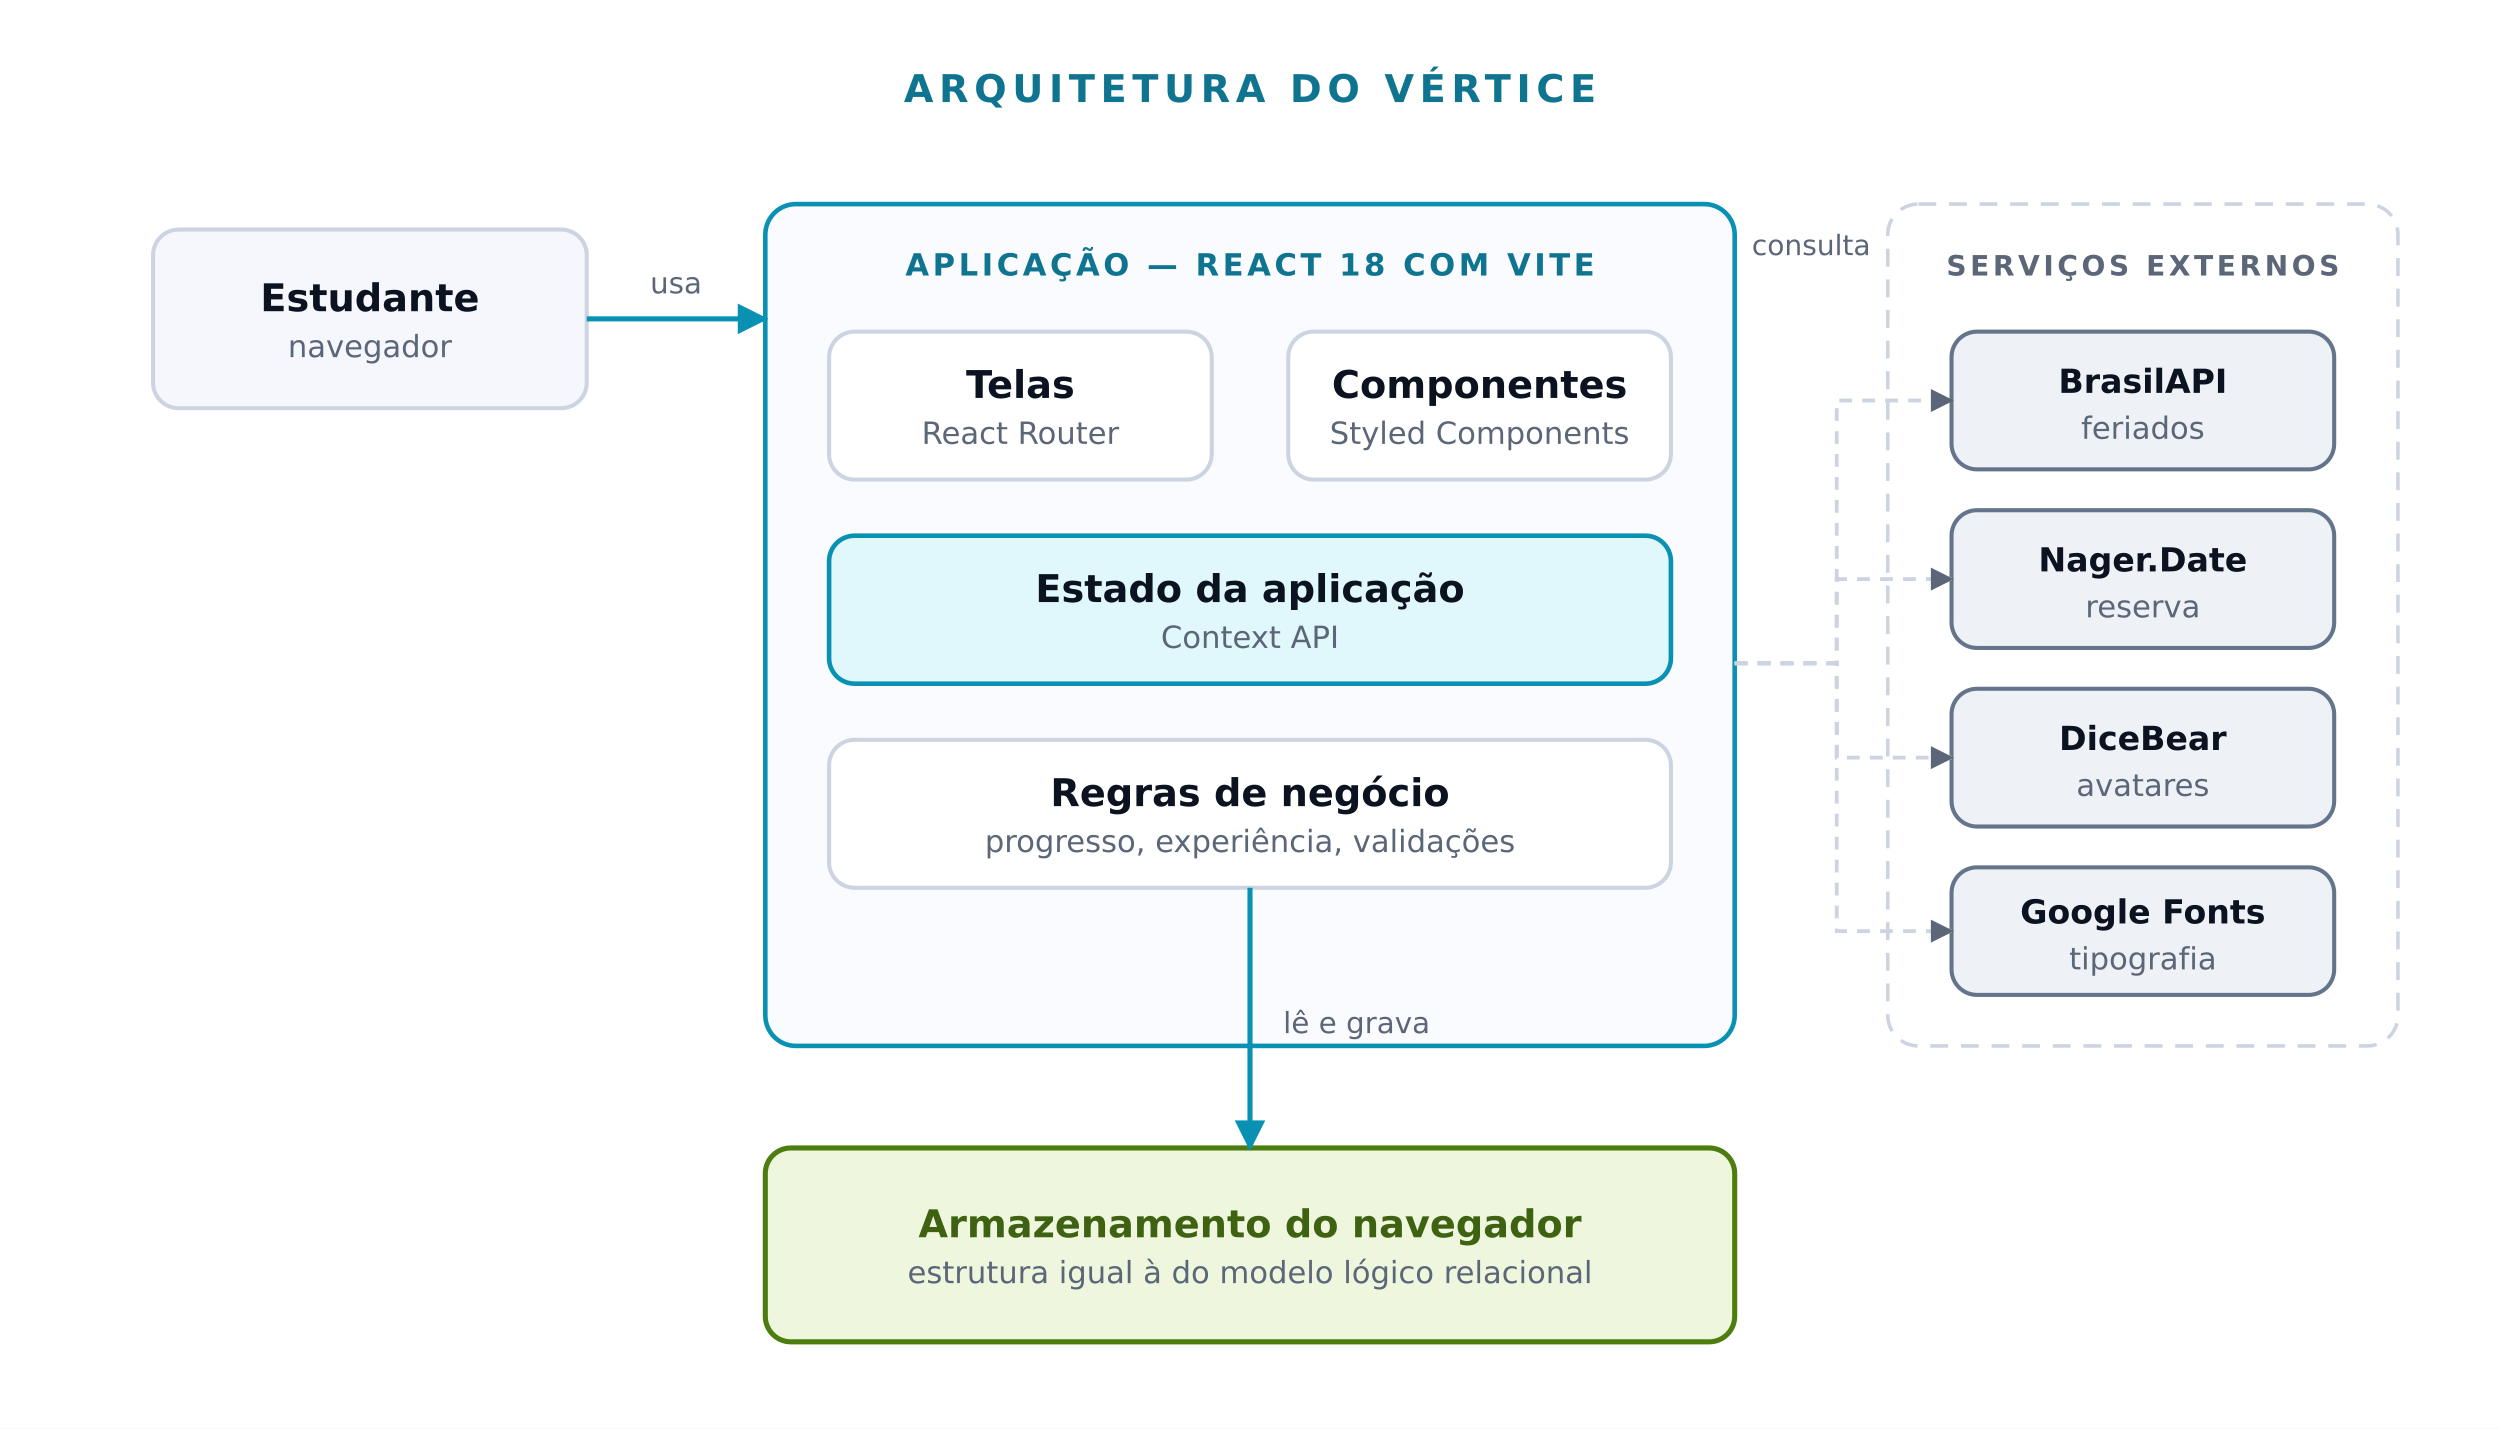
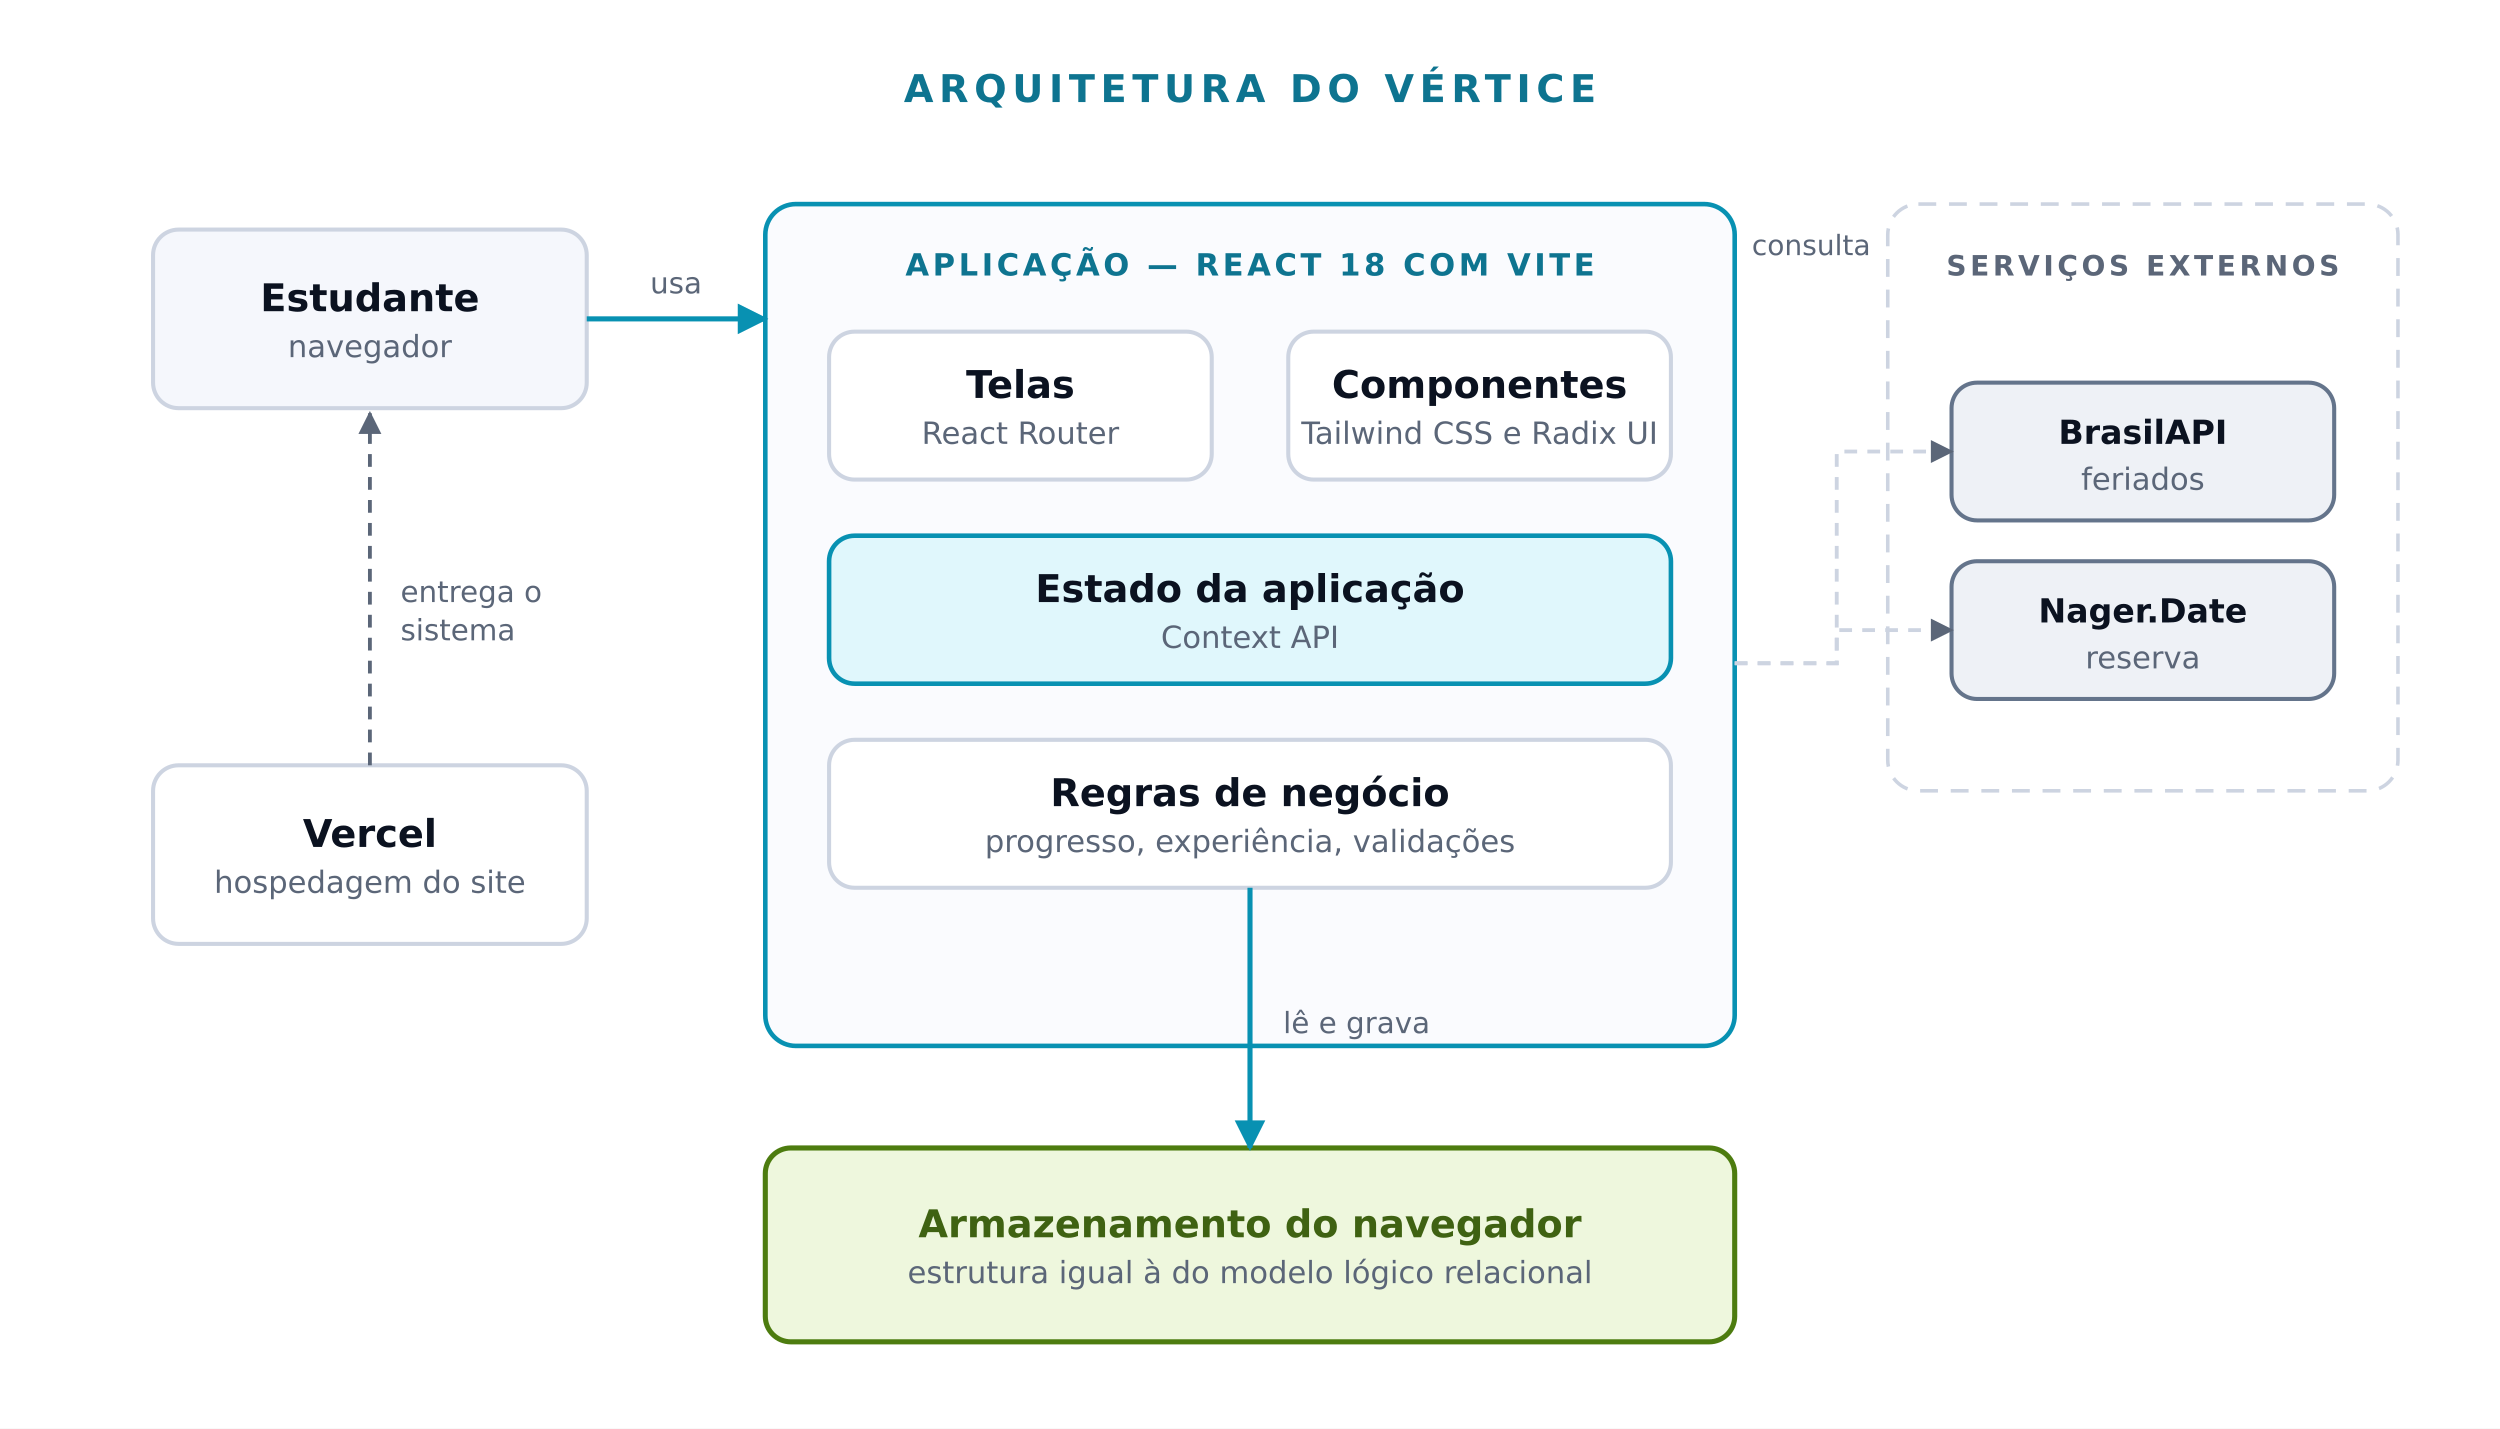
<svg xmlns="http://www.w3.org/2000/svg" viewBox="0 0 980 560" width="2940" height="1680">
  <rect width="980" height="560" fill="#FFFFFF" />
  <defs>
    <marker id="p" viewBox="0 0 10 10" refX="9" refY="5" markerWidth="6" markerHeight="6" orient="auto-start-reverse">
      <path d="M0 0L10 5L0 10z" fill="#5B6678" />
    </marker>
    <marker id="c" viewBox="0 0 10 10" refX="9" refY="5" markerWidth="6" markerHeight="6" orient="auto-start-reverse">
      <path d="M0 0L10 5L0 10z" fill="#0891B2" />
    </marker>
  </defs>
  <text x="490.0" y="40" font-family="Space Grotesk, 'DejaVu Sans', sans-serif" font-size="15" fill="#0E7490" font-weight="700" text-anchor="middle" letter-spacing="2.2">ARQUITETURA DO VÉRTICE</text>
  <rect x="60" y="90" width="170" height="70" rx="10" fill="#F5F7FC" stroke="#CDD4E1" stroke-width="1.6" />
  <text x="145.0" y="122.0" font-family="Space Grotesk, 'DejaVu Sans', sans-serif" font-size="15" fill="#0B1220" font-weight="700" text-anchor="middle" letter-spacing="0">Estudante</text>
  <text x="145.0" y="140.0" font-family="Space Grotesk, 'DejaVu Sans', sans-serif" font-size="12" fill="#5B6678" font-weight="400" text-anchor="middle" letter-spacing="0">navegador</text>
  <rect x="300" y="80" width="380" height="330" rx="12" fill="#FAFBFE" stroke="#0891B2" stroke-width="1.8" />
  <text x="490" y="108" font-family="Space Grotesk, 'DejaVu Sans', sans-serif" font-size="12" fill="#0E7490" font-weight="700" text-anchor="middle" letter-spacing="1.4">APLICAÇÃO — REACT 18 COM VITE</text>
  <rect x="325" y="130" width="150" height="58" rx="10" fill="#FFFFFF" stroke="#CDD4E1" stroke-width="1.6" />
  <text x="400.0" y="156.0" font-family="Space Grotesk, 'DejaVu Sans', sans-serif" font-size="15" fill="#0B1220" font-weight="700" text-anchor="middle" letter-spacing="0">Telas</text>
  <text x="400.0" y="174.0" font-family="Space Grotesk, 'DejaVu Sans', sans-serif" font-size="12" fill="#5B6678" font-weight="400" text-anchor="middle" letter-spacing="0">React Router</text>
  <rect x="505" y="130" width="150" height="58" rx="10" fill="#FFFFFF" stroke="#CDD4E1" stroke-width="1.6" />
  <text x="580.0" y="156.0" font-family="Space Grotesk, 'DejaVu Sans', sans-serif" font-size="15" fill="#0B1220" font-weight="700" text-anchor="middle" letter-spacing="0">Componentes</text>
-   <text x="580.0" y="174.0" font-family="Space Grotesk, 'DejaVu Sans', sans-serif" font-size="12" fill="#5B6678" font-weight="400" text-anchor="middle" letter-spacing="0">Styled Components</text>
+   <text x="580.0" y="174.0" font-family="Space Grotesk, 'DejaVu Sans', sans-serif" font-size="12" fill="#5B6678" font-weight="400" text-anchor="middle" letter-spacing="0">Tailwind CSS e Radix UI</text>
  <rect x="325" y="210" width="330" height="58" rx="10" fill="#E0F7FC" stroke="#0891B2" stroke-width="1.8" />
  <text x="490.0" y="236.0" font-family="Space Grotesk, 'DejaVu Sans', sans-serif" font-size="15" fill="#0B1220" font-weight="700" text-anchor="middle" letter-spacing="0">Estado da aplicação</text>
  <text x="490.0" y="254.0" font-family="Space Grotesk, 'DejaVu Sans', sans-serif" font-size="12" fill="#5B6678" font-weight="400" text-anchor="middle" letter-spacing="0">Context API</text>
  <rect x="325" y="290" width="330" height="58" rx="10" fill="#FFFFFF" stroke="#CDD4E1" stroke-width="1.6" />
  <text x="490.0" y="316.0" font-family="Space Grotesk, 'DejaVu Sans', sans-serif" font-size="15" fill="#0B1220" font-weight="700" text-anchor="middle" letter-spacing="0">Regras de negócio</text>
  <text x="490.0" y="334.0" font-family="Space Grotesk, 'DejaVu Sans', sans-serif" font-size="12" fill="#5B6678" font-weight="400" text-anchor="middle" letter-spacing="0">progresso, experiência, validações</text>
  <rect x="300" y="450" width="380" height="76" rx="10" fill="#EEF7DD" stroke="#4D7C0F" stroke-width="2" />
  <text x="490.0" y="485.0" font-family="Space Grotesk, 'DejaVu Sans', sans-serif" font-size="15" fill="#3F6212" font-weight="700" text-anchor="middle" letter-spacing="0">Armazenamento do navegador</text>
  <text x="490.0" y="503.0" font-family="Space Grotesk, 'DejaVu Sans', sans-serif" font-size="12" fill="#5B6678" font-weight="400" text-anchor="middle" letter-spacing="0">estrutura igual à do modelo lógico relacional</text>
-   <rect x="740" y="80" width="200" height="330" rx="12" fill="#FFFFFF" stroke="#CDD4E1" stroke-width="1.4" stroke-dasharray="7 5" />
+   <rect x="740" y="80" width="200" height="230" rx="12" fill="#FFFFFF" stroke="#CDD4E1" stroke-width="1.4" stroke-dasharray="7 5" />
  <text x="840" y="108" font-family="Space Grotesk, 'DejaVu Sans', sans-serif" font-size="11" fill="#5B6678" font-weight="700" text-anchor="middle" letter-spacing="1.4">SERVIÇOS EXTERNOS</text>
-   <rect x="765" y="130" width="150" height="54" rx="10" fill="#EEF1F6" stroke="#64748B" stroke-width="1.6" />
-   <text x="840.0" y="154.0" font-family="Space Grotesk, 'DejaVu Sans', sans-serif" font-size="13" fill="#0B1220" font-weight="700" text-anchor="middle" letter-spacing="0">BrasilAPI</text>
-   <text x="840.0" y="172.0" font-family="Space Grotesk, 'DejaVu Sans', sans-serif" font-size="12" fill="#5B6678" font-weight="400" text-anchor="middle" letter-spacing="0">feriados</text>
-   <rect x="765" y="200" width="150" height="54" rx="10" fill="#EEF1F6" stroke="#64748B" stroke-width="1.6" />
-   <text x="840.0" y="224.0" font-family="Space Grotesk, 'DejaVu Sans', sans-serif" font-size="13" fill="#0B1220" font-weight="700" text-anchor="middle" letter-spacing="0">Nager.Date</text>
-   <text x="840.0" y="242.0" font-family="Space Grotesk, 'DejaVu Sans', sans-serif" font-size="12" fill="#5B6678" font-weight="400" text-anchor="middle" letter-spacing="0">reserva</text>
-   <rect x="765" y="270" width="150" height="54" rx="10" fill="#EEF1F6" stroke="#64748B" stroke-width="1.6" />
-   <text x="840.0" y="294.0" font-family="Space Grotesk, 'DejaVu Sans', sans-serif" font-size="13" fill="#0B1220" font-weight="700" text-anchor="middle" letter-spacing="0">DiceBear</text>
-   <text x="840.0" y="312.0" font-family="Space Grotesk, 'DejaVu Sans', sans-serif" font-size="12" fill="#5B6678" font-weight="400" text-anchor="middle" letter-spacing="0">avatares</text>
-   <rect x="765" y="340" width="150" height="50" rx="10" fill="#EEF1F6" stroke="#64748B" stroke-width="1.6" />
-   <text x="840.0" y="362.0" font-family="Space Grotesk, 'DejaVu Sans', sans-serif" font-size="13" fill="#0B1220" font-weight="700" text-anchor="middle" letter-spacing="0">Google Fonts</text>
-   <text x="840.0" y="380.0" font-family="Space Grotesk, 'DejaVu Sans', sans-serif" font-size="12" fill="#5B6678" font-weight="400" text-anchor="middle" letter-spacing="0">tipografia</text>
+   <rect x="765" y="150" width="150" height="54" rx="10" fill="#EEF1F6" stroke="#64748B" stroke-width="1.6" />
+   <text x="840.0" y="174.0" font-family="Space Grotesk, 'DejaVu Sans', sans-serif" font-size="13" fill="#0B1220" font-weight="700" text-anchor="middle" letter-spacing="0">BrasilAPI</text>
+   <text x="840.0" y="192.0" font-family="Space Grotesk, 'DejaVu Sans', sans-serif" font-size="12" fill="#5B6678" font-weight="400" text-anchor="middle" letter-spacing="0">feriados</text>
+   <rect x="765" y="220" width="150" height="54" rx="10" fill="#EEF1F6" stroke="#64748B" stroke-width="1.6" />
+   <text x="840.0" y="244.0" font-family="Space Grotesk, 'DejaVu Sans', sans-serif" font-size="13" fill="#0B1220" font-weight="700" text-anchor="middle" letter-spacing="0">Nager.Date</text>
+   <text x="840.0" y="262.0" font-family="Space Grotesk, 'DejaVu Sans', sans-serif" font-size="12" fill="#5B6678" font-weight="400" text-anchor="middle" letter-spacing="0">reserva</text>
+   <rect x="60" y="300" width="170" height="70" rx="10" fill="#FFFFFF" stroke="#CDD4E1" stroke-width="1.6" />
+   <text x="145.0" y="332.0" font-family="Space Grotesk, 'DejaVu Sans', sans-serif" font-size="15" fill="#0B1220" font-weight="700" text-anchor="middle" letter-spacing="0">Vercel</text>
+   <text x="145.0" y="350.0" font-family="Space Grotesk, 'DejaVu Sans', sans-serif" font-size="12" fill="#5B6678" font-weight="400" text-anchor="middle" letter-spacing="0">hospedagem do site</text>
+   <line x1="145" y1="300" x2="145" y2="162" stroke="#5B6678" stroke-width="1.5" stroke-dasharray="5 4" marker-end="url(#p)" />
+   <text x="157" y="236" font-family="Space Grotesk, 'DejaVu Sans', sans-serif" font-size="11.5" fill="#5B6678" font-weight="400" text-anchor="start" letter-spacing="0">entrega o</text>
+   <text x="157" y="251" font-family="Space Grotesk, 'DejaVu Sans', sans-serif" font-size="11.5" fill="#5B6678" font-weight="400" text-anchor="start" letter-spacing="0">sistema</text>
  <line x1="230" y1="125" x2="300" y2="125" stroke="#0891B2" stroke-width="2" marker-end="url(#c)" />
  <text x="265" y="115" font-family="Space Grotesk, 'DejaVu Sans', sans-serif" font-size="11.5" fill="#5B6678" font-weight="400" text-anchor="middle" letter-spacing="0">usa</text>
  <line x1="490" y1="348" x2="490" y2="450" stroke="#0891B2" stroke-width="2" marker-end="url(#c)" />
  <text x="503" y="405" font-family="Space Grotesk, 'DejaVu Sans', sans-serif" font-size="11.5" fill="#5B6678" font-weight="400" text-anchor="start" letter-spacing="0">lê e grava</text>
-   <path d="M680 260 L720 260 L720 157 L765 157" fill="none" stroke="#CDD4E1" stroke-width="1.5" stroke-dasharray="5 4" marker-end="url(#p)" />
-   <path d="M680 260 L720 260 L720 227 L765 227" fill="none" stroke="#CDD4E1" stroke-width="1.5" stroke-dasharray="5 4" marker-end="url(#p)" />
-   <path d="M680 260 L720 260 L720 297 L765 297" fill="none" stroke="#CDD4E1" stroke-width="1.5" stroke-dasharray="5 4" marker-end="url(#p)" />
-   <path d="M680 260 L720 260 L720 365 L765 365" fill="none" stroke="#CDD4E1" stroke-width="1.5" stroke-dasharray="5 4" marker-end="url(#p)" />
+   <path d="M680 260 L720 260 L720 177 L765 177" fill="none" stroke="#CDD4E1" stroke-width="1.5" stroke-dasharray="5 4" marker-end="url(#p)" />
+   <path d="M680 260 L720 260 L720 247 L765 247" fill="none" stroke="#CDD4E1" stroke-width="1.5" stroke-dasharray="5 4" marker-end="url(#p)" />
  <text x="710" y="100" font-family="Space Grotesk, 'DejaVu Sans', sans-serif" font-size="11" fill="#5B6678" font-weight="400" text-anchor="middle" letter-spacing="0">consulta</text>
</svg>
